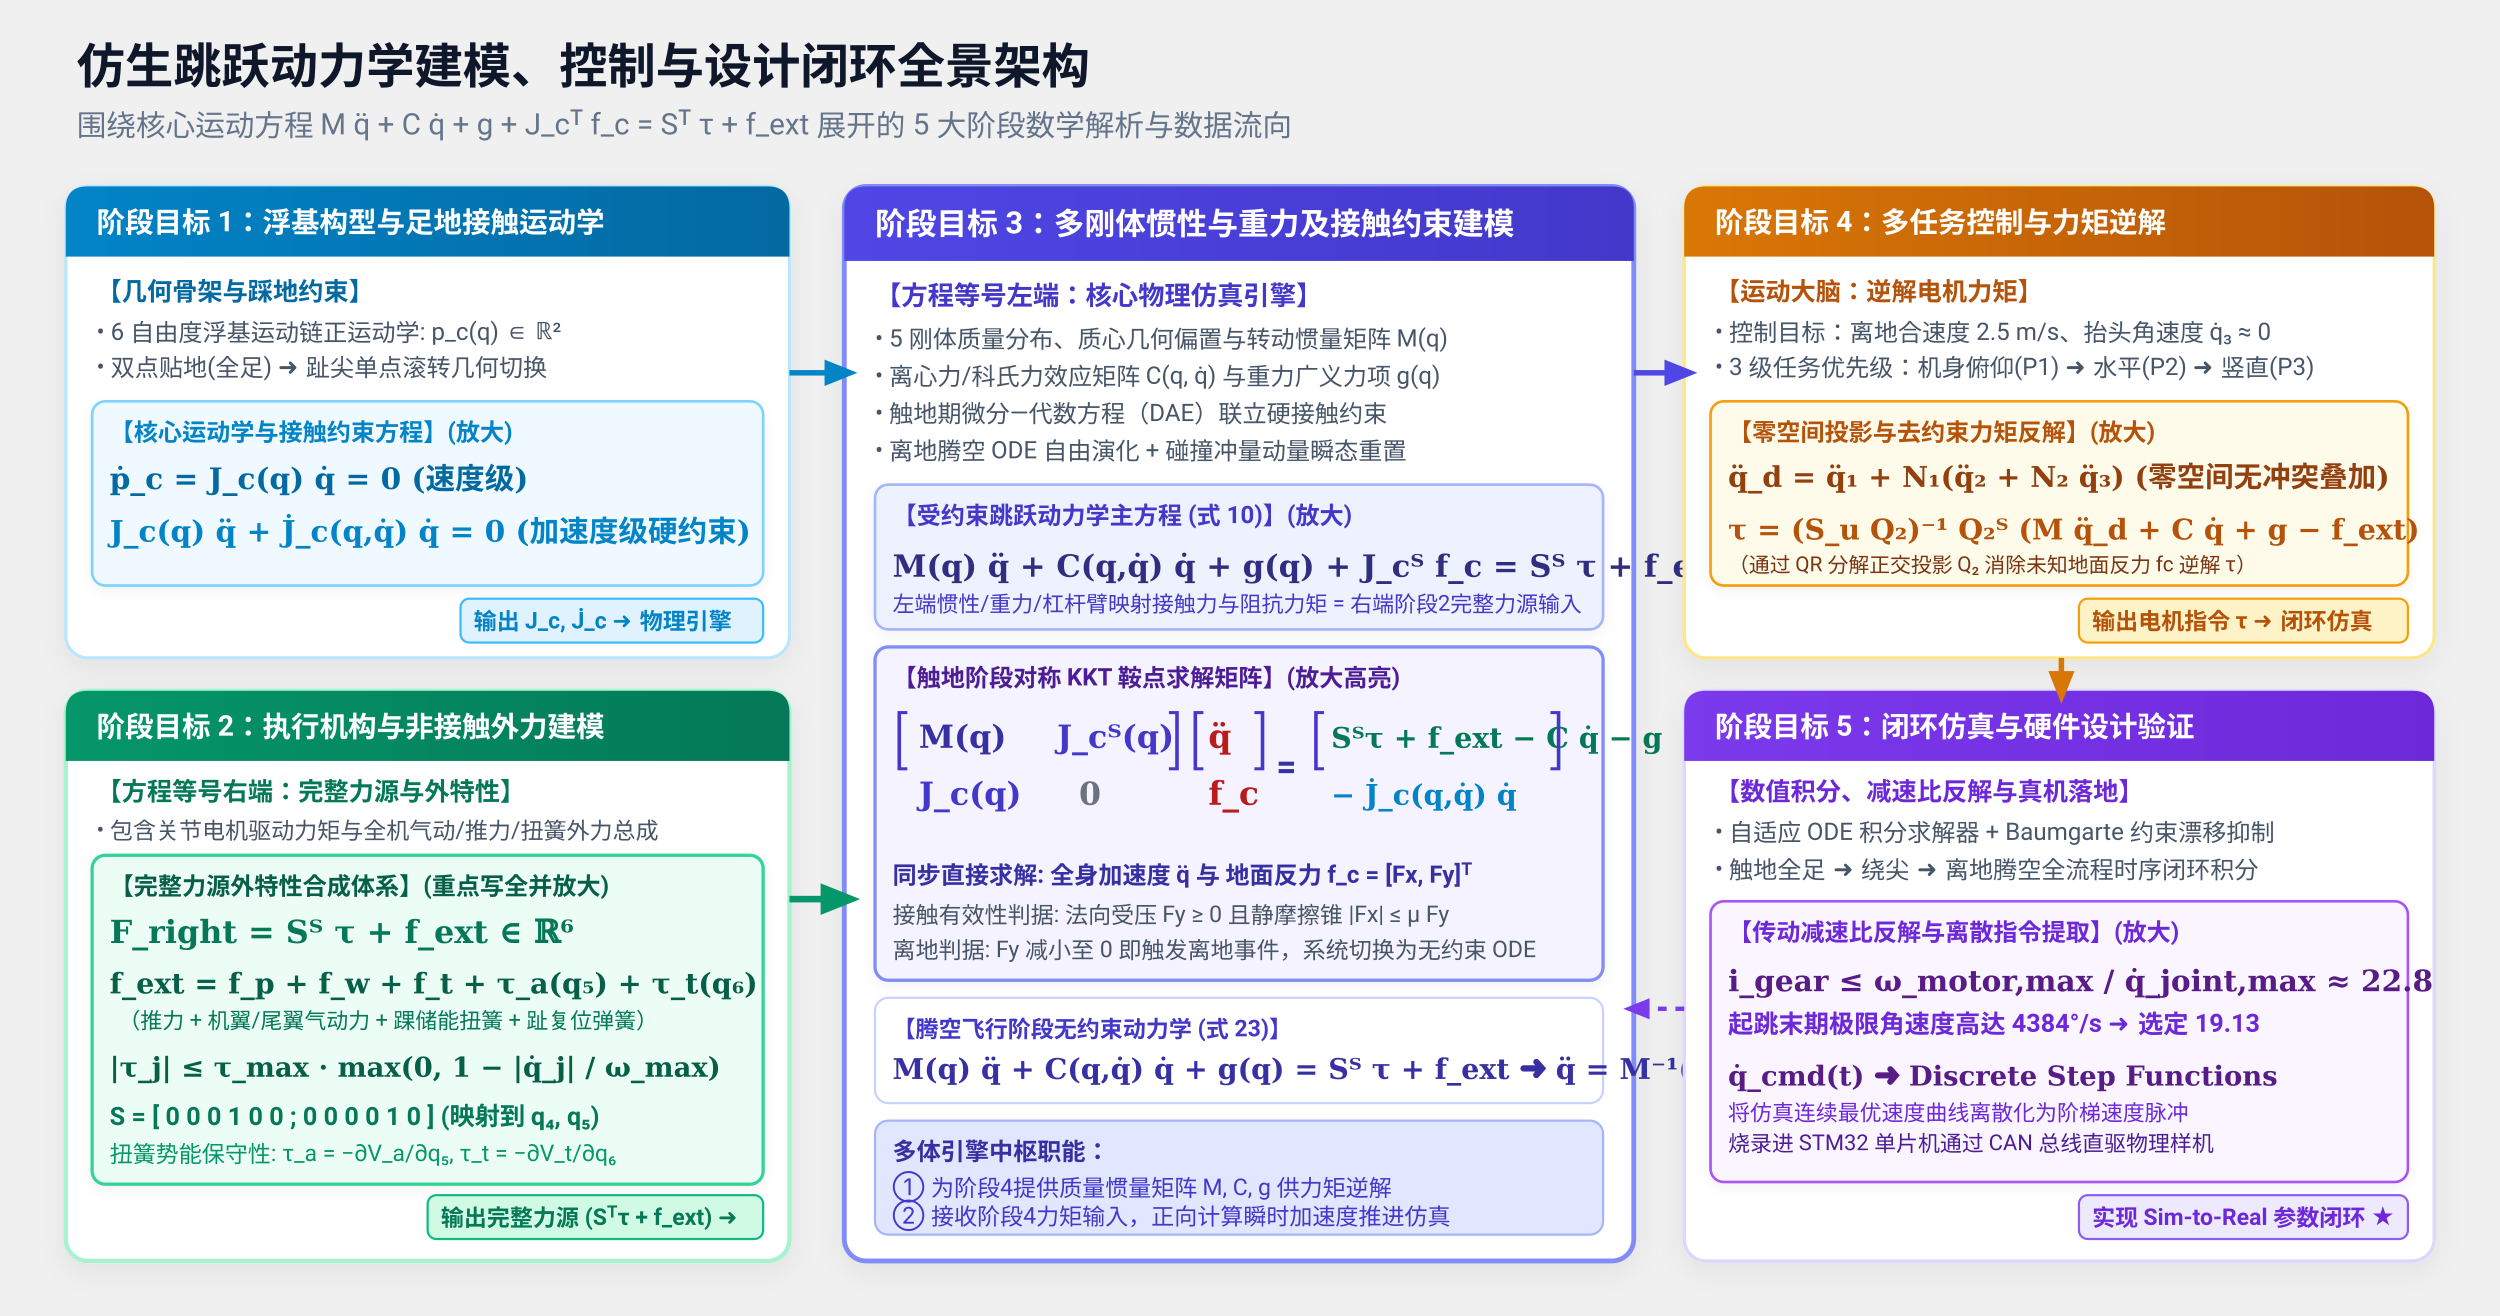
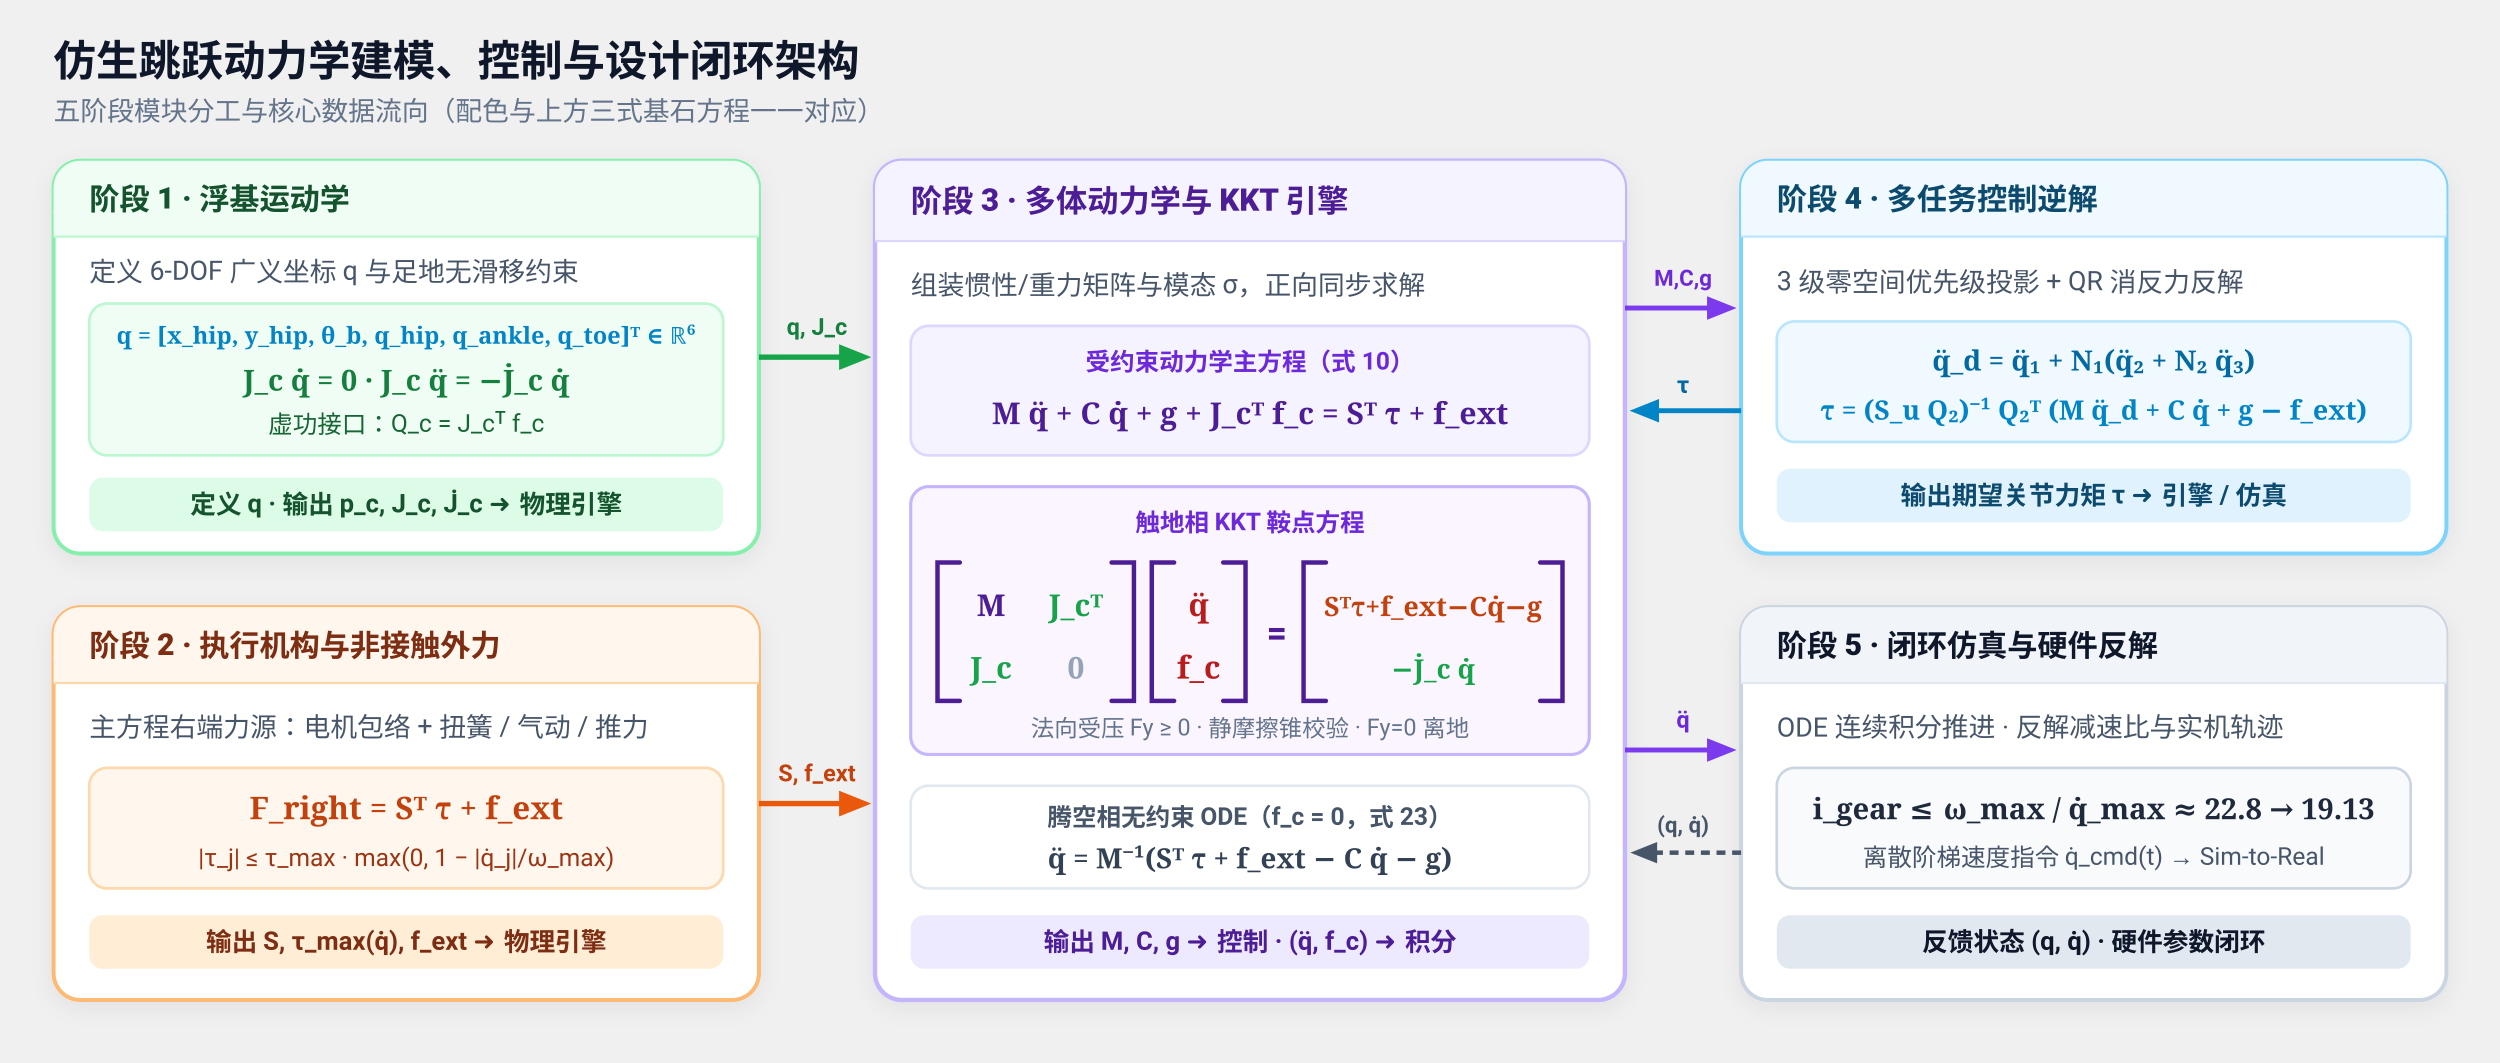
- <svg xmlns="http://www.w3.org/2000/svg" viewBox="0 0 1140 600" width="100%" height="auto" style="background:#f8fafc; font-family:-apple-system,BlinkMacSystemFont,'Segoe UI',Roboto,'Helvetica Neue',Arial,sans-serif;">
+ <svg xmlns="http://www.w3.org/2000/svg" viewBox="0 0 1120 476" width="100%" height="auto" style="background:#f8fafc; font-family:-apple-system,BlinkMacSystemFont,'Segoe UI',Roboto,'Helvetica Neue',Arial,sans-serif;">
  <defs>
-     <filter id="shadow" x="-5%" y="-5%" width="110%" height="115%" filterUnits="userSpaceOnUse">
-       <feDropShadow dx="0" dy="4" stdDeviation="6" flood-opacity="0.06" />
+     <filter id="cardShadow" x="-4%" y="-4%" width="108%" height="112%" filterUnits="userSpaceOnUse">
+       <feDropShadow dx="0" dy="3" stdDeviation="5" flood-opacity="0.06" />
    </filter>
-     <filter id="formulaShadow" x="-5%" y="-5%" width="110%" height="115%" filterUnits="userSpaceOnUse">
-       <feDropShadow dx="0" dy="2" stdDeviation="3" flood-opacity="0.05" />
-     </filter>
-     <linearGradient id="headerGrad1" x1="0" y1="0" x2="1" y2="0">
-       <stop offset="0%" stop-color="#0284c7" />
-       <stop offset="100%" stop-color="#0369a1" />
-     </linearGradient>
-     <linearGradient id="headerGrad2" x1="0" y1="0" x2="1" y2="0">
-       <stop offset="0%" stop-color="#059669" />
-       <stop offset="100%" stop-color="#047857" />
-     </linearGradient>
-     <linearGradient id="headerGrad3" x1="0" y1="0" x2="1" y2="0">
-       <stop offset="0%" stop-color="#4f46e5" />
-       <stop offset="100%" stop-color="#4338ca" />
-     </linearGradient>
-     <linearGradient id="headerGrad4" x1="0" y1="0" x2="1" y2="0">
-       <stop offset="0%" stop-color="#d97706" />
-       <stop offset="100%" stop-color="#b45309" />
-     </linearGradient>
-     <linearGradient id="headerGrad5" x1="0" y1="0" x2="1" y2="0">
-       <stop offset="0%" stop-color="#7c3aed" />
-       <stop offset="100%" stop-color="#6d28d9" />
-     </linearGradient>
-     <marker id="arrBlue" viewBox="0 0 10 10" refX="6" refY="5" markerWidth="6" markerHeight="6" orient="auto-start-reverse">
+     <marker id="arrGreen" viewBox="0 0 10 10" refX="7" refY="5" markerWidth="6" markerHeight="6" orient="auto-start-reverse">
+       <path d="M 0 1 L 10 5 L 0 9 z" fill="#16a34a" />
+     </marker>
+     <marker id="arrOrange" viewBox="0 0 10 10" refX="7" refY="5" markerWidth="6" markerHeight="6" orient="auto-start-reverse">
+       <path d="M 0 1 L 10 5 L 0 9 z" fill="#ea580c" />
+     </marker>
+     <marker id="arrPurple" viewBox="0 0 10 10" refX="7" refY="5" markerWidth="6" markerHeight="6" orient="auto-start-reverse">
+       <path d="M 0 1 L 10 5 L 0 9 z" fill="#7c3aed" />
+     </marker>
+     <marker id="arrBlue" viewBox="0 0 10 10" refX="7" refY="5" markerWidth="6" markerHeight="6" orient="auto-start-reverse">
      <path d="M 0 1 L 10 5 L 0 9 z" fill="#0284c7" />
    </marker>
-     <marker id="arrGreen" viewBox="0 0 10 10" refX="6" refY="5" markerWidth="6" markerHeight="6" orient="auto-start-reverse">
-       <path d="M 0 1 L 10 5 L 0 9 z" fill="#059669" />
-     </marker>
-     <marker id="arrIndigo" viewBox="0 0 10 10" refX="6" refY="5" markerWidth="6" markerHeight="6" orient="auto-start-reverse">
-       <path d="M 0 1 L 10 5 L 0 9 z" fill="#4f46e5" />
-     </marker>
-     <marker id="arrAmber" viewBox="0 0 10 10" refX="6" refY="5" markerWidth="6" markerHeight="6" orient="auto-start-reverse">
-       <path d="M 0 1 L 10 5 L 0 9 z" fill="#d97706" />
-     </marker>
-     <marker id="arrPurple" viewBox="0 0 10 10" refX="6" refY="5" markerWidth="6" markerHeight="6" orient="auto-start-reverse">
-       <path d="M 0 1 L 10 5 L 0 9 z" fill="#7c3aed" />
+     <marker id="arrSlate" viewBox="0 0 10 10" refX="7" refY="5" markerWidth="6" markerHeight="6" orient="auto-start-reverse">
+       <path d="M 0 1 L 10 5 L 0 9 z" fill="#475569" />
    </marker>
  </defs>
-   <text x="35" y="38" font-size="22" font-weight="700" fill="#0f172a">仿生跳跃动力学建模、控制与设计闭环全景架构</text>
-   <text x="35" y="62" font-size="13.5" fill="#64748b">围绕核心运动方程 M q̈ + C q̇ + g + J_cᵀ f_c = Sᵀ τ + f_ext 展开的 5 大阶段数学解析与数据流向</text>
-   <g transform="translate(30, 85)">
-     <rect width="330" height="215" rx="10" fill="#ffffff" stroke="#bae6fd" stroke-width="1.5" filter="url(#shadow)" />
-     <path d="M 0 10 Q 0 0 10 0 L 320 0 Q 330 0 330 10 L 330 32 L 0 32 Z" fill="url(#headerGrad1)" />
-     <text x="14" y="21" font-size="13" font-weight="700" fill="#ffffff">阶段目标 1：浮基构型与足地接触运动学</text>
-     <text x="14" y="52" font-size="11.5" font-weight="600" fill="#0369a1">【几何骨架与踩地约束】</text>
-     <text x="14" y="70" font-size="11" fill="#475569">• 6 自由度浮基运动链正运动学: p_c(q) ∈ ℝ²</text>
-     <text x="14" y="86" font-size="11" fill="#475569">• 双点贴地(全足) ➜ 趾尖单点滚转几何切换</text>
-     <rect x="12" y="98" width="306" height="84" rx="6" fill="#f0f9ff" stroke="#7dd3fc" stroke-width="1.2" filter="url(#formulaShadow)" />
-     <text x="20" y="116" font-size="11" font-weight="700" fill="#0284c7">【核心运动学与接触约束方程】(放大)</text>
-     <text x="20" y="138" font-size="13.5" font-weight="700" fill="#0369a1" font-family="'Cambria Math','STIX Two Math','DejaVu Serif',Georgia,serif">ṗ_c = J_c(q) q̇ = 0  (速度级)</text>
-     <text x="20" y="162" font-size="13.5" font-weight="700" fill="#0284c7" font-family="'Cambria Math','STIX Two Math','DejaVu Serif',Georgia,serif">J_c(q) q̈ + J̇_c(q,q̇) q̇ = 0  (加速度级硬约束)</text>
-     <rect x="180" y="188" width="138" height="20" rx="4" fill="#e0f2fe" stroke="#38bdf8" />
-     <text x="186" y="202" font-size="10.5" font-weight="700" fill="#0284c7">输出 J_c, J̇_c ➜ 物理引擎</text>
+   <text x="24" y="34" font-size="19" font-weight="800" fill="#0f172a">仿生跳跃动力学建模、控制与设计闭环架构</text>
+   <text x="24" y="54" font-size="12" fill="#64748b">五阶段模块分工与核心数据流向（配色与上方三式基石方程一一对应）</text>
+   <g transform="translate(24, 72)">
+     <rect width="316" height="176" rx="12" fill="#ffffff" stroke="#86efac" stroke-width="1.8" filter="url(#cardShadow)" />
+     <rect x="0" y="0" width="316" height="34" rx="12" fill="#f0fdf4" />
+     <rect x="0" y="22" width="316" height="12" fill="#f0fdf4" />
+     <line x1="0" y1="34" x2="316" y2="34" stroke="#bbf7d0" stroke-width="1" />
+     <text x="16" y="22" font-size="13.5" font-weight="800" fill="#14532d">阶段 1 · 浮基运动学</text>
+     <text x="16" y="54" font-size="12" fill="#475569">定义 6-DOF 广义坐标 q 与足地无滑移约束</text>
+     <rect x="16" y="64" width="284" height="68" rx="8" fill="#f0fdf4" stroke="#bbf7d0" stroke-width="1.2" />
+     <text x="158" y="82" text-anchor="middle" font-size="10.5" font-weight="700" fill="#0284c7" font-family="ui-serif, Georgia, serif">q = [x_hip, y_hip, θ_b, q_hip, q_ankle, q_toe]ᵀ ∈ ℝ⁶</text>
+     <text x="158" y="103" text-anchor="middle" font-size="13" font-weight="700" fill="#15803d" font-family="ui-serif, Georgia, serif">J_c q̇ = 0   ·   J_c q̈ = −J̇_c q̇</text>
+     <text x="158" y="122" text-anchor="middle" font-size="11" fill="#166534">虚功接口：Q_c = J_cᵀ f_c</text>
+     <rect x="16" y="142" width="284" height="24" rx="6" fill="#dcfce7" />
+     <text x="158" y="158" text-anchor="middle" font-size="11.5" font-weight="700" fill="#14532d">定义 q · 输出 p_c, J_c, J̇_c ➜ 物理引擎</text>
  </g>
-   <g transform="translate(30, 315)">
-     <rect width="330" height="260" rx="10" fill="#ffffff" stroke="#a7f3d0" stroke-width="2" filter="url(#shadow)" />
-     <path d="M 0 10 Q 0 0 10 0 L 320 0 Q 330 0 330 10 L 330 32 L 0 32 Z" fill="url(#headerGrad2)" />
-     <text x="14" y="21" font-size="13" font-weight="700" fill="#ffffff">阶段目标 2：执行机构与非接触外力建模</text>
-     <text x="14" y="50" font-size="11.5" font-weight="600" fill="#047857">【方程等号右端：完整力源与外特性】</text>
-     <text x="14" y="67" font-size="10.5" fill="#475569">• 包含关节电机驱动力矩与全机气动/推力/扭簧外力总成</text>
-     <rect x="12" y="75" width="306" height="150" rx="6" fill="#ecfdf5" stroke="#34d399" stroke-width="1.5" filter="url(#formulaShadow)" />
-     <text x="20" y="93" font-size="11" font-weight="700" fill="#065f46">【完整力源外特性合成体系】(重点写全并放大)</text>
-     <text x="20" y="115" font-size="14.5" font-weight="800" fill="#047857" font-family="'Cambria Math','STIX Two Math','DejaVu Serif',Georgia,serif">F_right = Sᵀ τ + f_ext ∈ ℝ⁶</text>
-     <text x="20" y="138" font-size="13" font-weight="700" fill="#065f46" font-family="'Cambria Math','STIX Two Math','DejaVu Serif',Georgia,serif">f_ext = f_p + f_w + f_t + τ_a(q₅) + τ_t(q₆)</text>
-     <text x="24" y="154" font-size="10" fill="#047857">（推力 + 机翼/尾翼气动力 + 踝储能扭簧 + 趾复位弹簧）</text>
-     <text x="20" y="176" font-size="12.5" font-weight="700" fill="#065f46" font-family="'Cambria Math','STIX Two Math','DejaVu Serif',Georgia,serif">|τ_j| ≤ τ_max · max(0, 1 − |q̇_j| / ω_max)</text>
-     <text x="20" y="198" font-size="11.5" font-weight="700" fill="#047857">S = [ 0 0 0 1 0 0 ; 0 0 0 0 1 0 ] (映射到 q₄, q₅)</text>
-     <text x="20" y="215" font-size="10.5" fill="#059669">扭簧势能保守性: τ_a = −∂V_a/∂q₅, τ_t = −∂V_t/∂q₆</text>
-     <rect x="165" y="230" width="153" height="20" rx="4" fill="#d1fae5" stroke="#10b981" />
-     <text x="171" y="244" font-size="10.5" font-weight="700" fill="#047857">输出完整力源 (Sᵀτ + f_ext) ➜</text>
+   <g transform="translate(24, 272)">
+     <rect width="316" height="176" rx="12" fill="#ffffff" stroke="#fdba74" stroke-width="1.8" filter="url(#cardShadow)" />
+     <rect x="0" y="0" width="316" height="34" rx="12" fill="#fff7ed" />
+     <rect x="0" y="22" width="316" height="12" fill="#fff7ed" />
+     <line x1="0" y1="34" x2="316" y2="34" stroke="#fed7aa" stroke-width="1" />
+     <text x="16" y="22" font-size="13.5" font-weight="800" fill="#7c2d12">阶段 2 · 执行机构与非接触外力</text>
+     <text x="16" y="58" font-size="12" fill="#475569">主方程右端力源：电机包络 + 扭簧 / 气动 / 推力</text>
+     <rect x="16" y="72" width="284" height="54" rx="8" fill="#fff7ed" stroke="#fed7aa" stroke-width="1.2" />
+     <text x="158" y="95" text-anchor="middle" font-size="14" font-weight="700" fill="#c2410c" font-family="ui-serif, Georgia, serif">F_right = Sᵀ τ + f_ext</text>
+     <text x="158" y="116" text-anchor="middle" font-size="11" fill="#9a3412">|τ_j| ≤ τ_max · max(0, 1 − |q̇_j|/ω_max)</text>
+     <rect x="16" y="138" width="284" height="24" rx="6" fill="#ffedd5" />
+     <text x="158" y="154" text-anchor="middle" font-size="11.5" font-weight="700" fill="#7c2d12">输出 S, τ_max(q̇), f_ext ➜ 物理引擎</text>
  </g>
-   <g transform="translate(385, 85)">
-     <rect width="360" height="490" rx="10" fill="#ffffff" stroke="#818cf8" stroke-width="2.2" filter="url(#shadow)" />
-     <path d="M 0 10 Q 0 0 10 0 L 350 0 Q 360 0 360 10 L 360 34 L 0 34 Z" fill="url(#headerGrad3)" />
-     <text x="14" y="22" font-size="14" font-weight="700" fill="#ffffff">阶段目标 3：多刚体惯性与重力及接触约束建模</text>
-     <text x="14" y="54" font-size="12" font-weight="600" fill="#4338ca">【方程等号左端：核心物理仿真引擎】</text>
-     <text x="14" y="73" font-size="11" fill="#475569">• 5 刚体质量分布、质心几何偏置与转动惯量矩阵 M(q)</text>
-     <text x="14" y="90" font-size="11" fill="#475569">• 离心力/科氏力效应矩阵 C(q, q̇) 与重力广义力项 g(q)</text>
-     <text x="14" y="107" font-size="11" fill="#475569">• 触地期微分—代数方程（DAE）联立硬接触约束</text>
-     <text x="14" y="124" font-size="11" fill="#475569">• 离地腾空 ODE 自由演化 + 碰撞冲量动量瞬态重置</text>
-     <rect x="14" y="136" width="332" height="66" rx="6" fill="#eef2ff" stroke="#a5b4fc" stroke-width="1.2" filter="url(#formulaShadow)" />
-     <text x="22" y="154" font-size="11" font-weight="700" fill="#4338ca">【受约束跳跃动力学主方程 (式 10)】(放大)</text>
-     <text x="22" y="178" font-size="14" font-weight="800" fill="#312e81" font-family="'Cambria Math','STIX Two Math','DejaVu Serif',Georgia,serif">M(q) q̈ + C(q,q̇) q̇ + g(q) + J_cᵀ f_c = Sᵀ τ + f_ext</text>
-     <text x="22" y="194" font-size="10" fill="#4338ca">左端惯性/重力/杠杆臂映射接触力与阻抗力矩 = 右端阶段2完整力源输入</text>
-     <rect x="14" y="210" width="332" height="152" rx="6" fill="#f5f3ff" stroke="#818cf8" stroke-width="1.5" filter="url(#formulaShadow)" />
-     <text x="22" y="228" font-size="11" font-weight="700" fill="#4c1d95">【触地阶段对称 KKT 鞍点求解矩阵】(放大高亮)</text>
-     <g transform="translate(22, 238)">
-       <text x="0" y="24" font-size="28" fill="#4338ca" font-weight="300">[</text>
-       <text x="12" y="18" font-size="14.5" font-weight="700" fill="#3730a3" font-family="'Cambria Math','STIX Two Math','DejaVu Serif',Georgia,serif">M(q)</text>
-       <text x="75" y="18" font-size="14.5" font-weight="700" fill="#4338ca" font-family="'Cambria Math','STIX Two Math','DejaVu Serif',Georgia,serif">J_cᵀ(q)</text>
-       <text x="12" y="44" font-size="14.5" font-weight="700" fill="#4338ca" font-family="'Cambria Math','STIX Two Math','DejaVu Serif',Georgia,serif">J_c(q)</text>
-       <text x="85" y="44" font-size="14.5" font-weight="700" fill="#6b7280" font-family="'Cambria Math','STIX Two Math','DejaVu Serif',Georgia,serif">0</text>
-       <text x="126" y="24" font-size="28" fill="#4338ca" font-weight="300">]</text>
-       <text x="135" y="24" font-size="28" fill="#4338ca" font-weight="300">[</text>
-       <text x="144" y="18" font-size="15" font-weight="800" fill="#b91c1c" font-family="'Cambria Math','STIX Two Math','DejaVu Serif',Georgia,serif">q̈</text>
-       <text x="144" y="44" font-size="15" font-weight="800" fill="#b91c1c" font-family="'Cambria Math','STIX Two Math','DejaVu Serif',Georgia,serif">f_c</text>
-       <text x="165" y="24" font-size="28" fill="#4338ca" font-weight="300">]</text>
-       <text x="175" y="32" font-size="16" font-weight="700" fill="#3730a3">=</text>
-       <text x="190" y="24" font-size="28" fill="#4338ca" font-weight="300">[</text>
-       <text x="200" y="18" font-size="13" font-weight="700" fill="#047857" font-family="'Cambria Math','STIX Two Math','DejaVu Serif',Georgia,serif">Sᵀτ + f_ext − C q̇ − g</text>
-       <text x="200" y="44" font-size="13" font-weight="700" fill="#0284c7" font-family="'Cambria Math','STIX Two Math','DejaVu Serif',Georgia,serif">− J̇_c(q,q̇) q̇</text>
-       <text x="300" y="24" font-size="28" fill="#4338ca" font-weight="300">]</text>
+   <g transform="translate(392, 72)">
+     <rect width="336" height="376" rx="12" fill="#ffffff" stroke="#c4b5fd" stroke-width="2" filter="url(#cardShadow)" />
+     <rect x="0" y="0" width="336" height="36" rx="12" fill="#f5f3ff" />
+     <rect x="0" y="24" width="336" height="12" fill="#f5f3ff" />
+     <line x1="0" y1="36" x2="336" y2="36" stroke="#ddd6fe" stroke-width="1" />
+     <text x="16" y="23" font-size="14" font-weight="800" fill="#4c1d95">阶段 3 · 多体动力学与 KKT 引擎</text>
+     <text x="16" y="60" font-size="12" fill="#475569">组装惯性/重力矩阵与模态 σ，正向同步求解</text>
+     <rect x="16" y="74" width="304" height="58" rx="8" fill="#f5f3ff" stroke="#ddd6fe" stroke-width="1.2" />
+     <text x="168" y="94" text-anchor="middle" font-size="11" font-weight="700" fill="#6d28d9">受约束动力学主方程（式 10）</text>
+     <text x="168" y="118" text-anchor="middle" font-size="13.5" font-weight="800" fill="#4c1d95" font-family="ui-serif, Georgia, serif">M q̈ + C q̇ + g + J_cᵀ f_c = Sᵀ τ + f_ext</text>
+     <rect x="16" y="146" width="304" height="120" rx="8" fill="#faf5ff" stroke="#c4b5fd" stroke-width="1.4" />
+     <text x="168" y="166" text-anchor="middle" font-size="11" font-weight="700" fill="#6d28d9">触地相 KKT 鞍点方程</text>
+     <path d="M 38 180 L 28 180 L 28 242 L 38 242" fill="none" stroke="#4c1d95" stroke-width="2" stroke-linecap="round" />
+     <path d="M 106 180 L 116 180 L 116 242 L 106 242" fill="none" stroke="#4c1d95" stroke-width="2" stroke-linecap="round" />
+     <g font-family="ui-serif, Georgia, serif" font-size="13.5" font-weight="700" text-anchor="middle">
+       <text x="52" y="204" fill="#4c1d95">M</text>
+       <text x="90" y="204" fill="#16a34a">J_cᵀ</text>
+       <text x="52" y="232" fill="#16a34a">J_c</text>
+       <text x="90" y="232" fill="#94a3b8">0</text>
    </g>
-     <text x="22" y="318" font-size="11" font-weight="600" fill="#3730a3">同步直接求解: 全身加速度 q̈  与 地面反力 f_c = [Fx, Fy]ᵀ</text>
-     <text x="22" y="336" font-size="10.5" fill="#475569">接触有效性判据: 法向受压 Fy ≥ 0 且静摩擦锥 |Fx| ≤ μ Fy</text>
-     <text x="22" y="352" font-size="10.5" fill="#475569">离地判据: Fy 减小至 0 即触发离地事件，系统切换为无约束 ODE</text>
-     <rect x="14" y="370" width="332" height="48" rx="6" fill="#ffffff" stroke="#c7d2fe" />
-     <text x="22" y="388" font-size="10.5" font-weight="700" fill="#4338ca">【腾空飞行阶段无约束动力学 (式 23)】</text>
-     <text x="22" y="407" font-size="13" font-weight="700" fill="#3730a3" font-family="'Cambria Math','STIX Two Math','DejaVu Serif',Georgia,serif">M(q) q̈ + C(q,q̇) q̇ + g(q) = Sᵀ τ + f_ext  ➜  q̈ = M⁻¹(·)</text>
-     <rect x="14" y="426" width="332" height="52" rx="6" fill="#e0e7ff" stroke="#a5b4fc" />
-     <text x="22" y="444" font-size="11" font-weight="700" fill="#3730a3">多体引擎中枢职能：</text>
-     <text x="22" y="460" font-size="10.5" fill="#4338ca">① 为阶段4提供质量惯量矩阵 M, C, g 供力矩逆解</text>
-     <text x="22" y="473" font-size="10.5" fill="#4338ca">② 接收阶段4力矩输入，正向计算瞬时加速度推进仿真</text>
+     <path d="M 134 180 L 124 180 L 124 242 L 134 242" fill="none" stroke="#4c1d95" stroke-width="2" stroke-linecap="round" />
+     <path d="M 156 180 L 166 180 L 166 242 L 156 242" fill="none" stroke="#4c1d95" stroke-width="2" stroke-linecap="round" />
+     <g font-family="ui-serif, Georgia, serif" font-size="14" font-weight="800" text-anchor="middle" fill="#b91c1c">
+       <text x="145" y="204">q̈</text>
+       <text x="145" y="232">f_c</text>
+     </g>
+     <text x="180" y="217" text-anchor="middle" font-size="16" font-weight="700" fill="#4c1d95">=</text>
+     <path d="M 202 180 L 192 180 L 192 242 L 202 242" fill="none" stroke="#4c1d95" stroke-width="2" stroke-linecap="round" />
+     <path d="M 298 180 L 308 180 L 308 242 L 298 242" fill="none" stroke="#4c1d95" stroke-width="2" stroke-linecap="round" />
+     <g font-family="ui-serif, Georgia, serif" font-size="12" font-weight="700" text-anchor="middle">
+       <text x="250" y="204" fill="#c2410c">Sᵀτ+f_ext−Cq̇−g</text>
+       <text x="250" y="232" fill="#16a34a">−J̇_c q̇</text>
+     </g>
+     <text x="168" y="258" text-anchor="middle" font-size="10.5" fill="#64748b">法向受压 Fy ≥ 0 · 静摩擦锥校验 · Fy=0 离地</text>
+     <rect x="16" y="280" width="304" height="46" rx="8" fill="#ffffff" stroke="#e2e8f0" stroke-width="1.2" />
+     <text x="168" y="298" text-anchor="middle" font-size="11" font-weight="700" fill="#475569">腾空相无约束 ODE（f_c = 0，式 23）</text>
+     <text x="168" y="317" text-anchor="middle" font-size="12.5" font-weight="700" fill="#334155" font-family="ui-serif, Georgia, serif">q̈ = M⁻¹(Sᵀ τ + f_ext − C q̇ − g)</text>
+     <rect x="16" y="338" width="304" height="24" rx="6" fill="#ede9fe" />
+     <text x="168" y="354" text-anchor="middle" font-size="11.5" font-weight="700" fill="#4c1d95">输出 M, C, g ➜ 控制 · (q̈, f_c) ➜ 积分</text>
  </g>
-   <g transform="translate(768, 85)">
-     <rect width="342" height="215" rx="10" fill="#ffffff" stroke="#fde68a" stroke-width="1.5" filter="url(#shadow)" />
-     <path d="M 0 10 Q 0 0 10 0 L 332 0 Q 342 0 342 10 L 342 32 L 0 32 Z" fill="url(#headerGrad4)" />
-     <text x="14" y="21" font-size="13" font-weight="700" fill="#ffffff">阶段目标 4：多任务控制与力矩逆解</text>
-     <text x="14" y="52" font-size="11.5" font-weight="600" fill="#b45309">【运动大脑：逆解电机力矩】</text>
-     <text x="14" y="70" font-size="11" fill="#475569">• 控制目标：离地合速度 2.5 m/s、抬头角速度 q̇₃ ≈ 0</text>
-     <text x="14" y="86" font-size="11" fill="#475569">• 3 级任务优先级：机身俯仰(P1) ➜ 水平(P2) ➜ 竖直(P3)</text>
-     <rect x="12" y="98" width="318" height="84" rx="6" fill="#fffbeb" stroke="#f59e0b" stroke-width="1.2" filter="url(#formulaShadow)" />
-     <text x="20" y="116" font-size="11" font-weight="700" fill="#b45309">【零空间投影与去约束力矩反解】(放大)</text>
-     <text x="20" y="137" font-size="13" font-weight="700" fill="#92400e" font-family="'Cambria Math','STIX Two Math','DejaVu Serif',Georgia,serif">q̈_d = q̈₁ + N₁(q̈₂ + N₂ q̈₃)  (零空间无冲突叠加)</text>
-     <text x="20" y="161" font-size="13" font-weight="700" fill="#b45309" font-family="'Cambria Math','STIX Two Math','DejaVu Serif',Georgia,serif">τ = (S_u Q₂)⁻¹ Q₂ᵀ (M q̈_d + C q̇ + g − f_ext)</text>
-     <text x="20" y="176" font-size="9.5" fill="#78350f">（通过 QR 分解正交投影 Q₂ 消除未知地面反力 fc 逆解 τ）</text>
-     <rect x="180" y="188" width="150" height="20" rx="4" fill="#fef3c7" stroke="#f59e0b" />
-     <text x="186" y="202" font-size="10.5" font-weight="700" fill="#b45309">输出电机指令 τ ➜ 闭环仿真</text>
+   <g transform="translate(780, 72)">
+     <rect width="316" height="176" rx="12" fill="#ffffff" stroke="#7dd3fc" stroke-width="1.8" filter="url(#cardShadow)" />
+     <rect x="0" y="0" width="316" height="34" rx="12" fill="#f0f9ff" />
+     <rect x="0" y="22" width="316" height="12" fill="#f0f9ff" />
+     <line x1="0" y1="34" x2="316" y2="34" stroke="#bae6fd" stroke-width="1" />
+     <text x="16" y="22" font-size="13.5" font-weight="800" fill="#0c4a6e">阶段 4 · 多任务控制逆解</text>
+     <text x="16" y="58" font-size="12" fill="#475569">3 级零空间优先级投影 + QR 消反力反解</text>
+     <rect x="16" y="72" width="284" height="54" rx="8" fill="#f0f9ff" stroke="#bae6fd" stroke-width="1.2" />
+     <text x="158" y="94" text-anchor="middle" font-size="12.5" font-weight="700" fill="#0369a1" font-family="ui-serif, Georgia, serif">q̈_d = q̈₁ + N₁(q̈₂ + N₂ q̈₃)</text>
+     <text x="158" y="116" text-anchor="middle" font-size="12" font-weight="700" fill="#0284c7" font-family="ui-serif, Georgia, serif">τ = (S_u Q₂)⁻¹ Q₂ᵀ (M q̈_d + C q̇ + g − f_ext)</text>
+     <rect x="16" y="138" width="284" height="24" rx="6" fill="#e0f2fe" />
+     <text x="158" y="154" text-anchor="middle" font-size="11.5" font-weight="700" fill="#0c4a6e">输出期望关节力矩 τ ➜ 引擎 / 仿真</text>
  </g>
-   <g transform="translate(768, 315)">
-     <rect width="342" height="260" rx="10" fill="#ffffff" stroke="#ddd6fe" stroke-width="1.5" filter="url(#shadow)" />
-     <path d="M 0 10 Q 0 0 10 0 L 332 0 Q 342 0 342 10 L 342 32 L 0 32 Z" fill="url(#headerGrad5)" />
-     <text x="14" y="21" font-size="13" font-weight="700" fill="#ffffff">阶段目标 5：闭环仿真与硬件设计验证</text>
-     <text x="14" y="50" font-size="11.5" font-weight="600" fill="#6d28d9">【数值积分、减速比反解与真机落地】</text>
-     <text x="14" y="68" font-size="11" fill="#475569">• 自适应 ODE 积分求解器 + Baumgarte 约束漂移抑制</text>
-     <text x="14" y="85" font-size="11" fill="#475569">• 触地全足 ➜ 绕尖 ➜ 离地腾空全流程时序闭环积分</text>
-     <rect x="12" y="96" width="318" height="128" rx="6" fill="#faf5ff" stroke="#a855f7" stroke-width="1.2" filter="url(#formulaShadow)" />
-     <text x="20" y="114" font-size="11" font-weight="700" fill="#6d28d9">【传动减速比反解与离散指令提取】(放大)</text>
-     <text x="20" y="137" font-size="13.5" font-weight="800" fill="#581c87" font-family="'Cambria Math','STIX Two Math','DejaVu Serif',Georgia,serif">i_gear ≤ ω_motor,max / q̇_joint,max ≈ 22.8</text>
-     <text x="20" y="156" font-size="11.5" font-weight="600" fill="#6d28d9">起跳末期极限角速度高达 4384°/s ➜ 选定 19.13</text>
-     <text x="20" y="180" font-size="12.5" font-weight="700" fill="#581c87" font-family="'Cambria Math','STIX Two Math','DejaVu Serif',Georgia,serif">q̇_cmd(t) ➜ Discrete Step Functions</text>
-     <text x="20" y="196" font-size="10" fill="#6d28d9">将仿真连续最优速度曲线离散化为阶梯速度脉冲</text>
-     <text x="20" y="210" font-size="10" fill="#4c1d95">烧录进 STM32 单片机通过 CAN 总线直驱物理样机</text>
-     <rect x="180" y="230" width="150" height="20" rx="4" fill="#ede9fe" stroke="#8b5cf6" />
-     <text x="186" y="244" font-size="10.5" font-weight="700" fill="#6d28d9">实现 Sim-to-Real 参数闭环 ★</text>
+   <g transform="translate(780, 272)">
+     <rect width="316" height="176" rx="12" fill="#ffffff" stroke="#cbd5e1" stroke-width="1.8" filter="url(#cardShadow)" />
+     <rect x="0" y="0" width="316" height="34" rx="12" fill="#f1f5f9" />
+     <rect x="0" y="22" width="316" height="12" fill="#f1f5f9" />
+     <line x1="0" y1="34" x2="316" y2="34" stroke="#e2e8f0" stroke-width="1" />
+     <text x="16" y="22" font-size="13.5" font-weight="800" fill="#0f172a">阶段 5 · 闭环仿真与硬件反解</text>
+     <text x="16" y="58" font-size="12" fill="#475569">ODE 连续积分推进 · 反解减速比与实机轨迹</text>
+     <rect x="16" y="72" width="284" height="54" rx="8" fill="#f8fafc" stroke="#cbd5e1" stroke-width="1.2" />
+     <text x="158" y="95" text-anchor="middle" font-size="13" font-weight="700" fill="#1e293b" font-family="ui-serif, Georgia, serif">i_gear ≤ ω_max / q̇_max ≈ 22.8 → 19.13</text>
+     <text x="158" y="116" text-anchor="middle" font-size="11" fill="#475569">离散阶梯速度指令 q̇_cmd(t) → Sim-to-Real</text>
+     <rect x="16" y="138" width="284" height="24" rx="6" fill="#e2e8f0" />
+     <text x="158" y="154" text-anchor="middle" font-size="11.5" font-weight="700" fill="#0f172a">反馈状态 (q, q̇) · 硬件参数闭环</text>
  </g>
-   <path d="M 360 170 L 385 170" fill="none" stroke="#0284c7" stroke-width="2.5" marker-end="url(#arrBlue)" />
-   <path d="M 360 410 L 385 410" fill="none" stroke="#059669" stroke-width="3" marker-end="url(#arrGreen)" />
-   <path d="M 745 170 L 768 170" fill="none" stroke="#4f46e5" stroke-width="2.5" marker-end="url(#arrIndigo)" />
-   <path d="M 940 300 L 940 315" fill="none" stroke="#d97706" stroke-width="2.5" marker-end="url(#arrAmber)" />
-   <path d="M 768 460 L 745 460" fill="none" stroke="#7c3aed" stroke-width="2" stroke-dasharray="4,4" marker-end="url(#arrPurple)" />
+   <line x1="340" y1="160" x2="386" y2="160" stroke="#16a34a" stroke-width="2.4" marker-end="url(#arrGreen)" />
+   <text x="366" y="150" text-anchor="middle" font-size="10.5" font-weight="700" fill="#15803d">q, J_c</text>
+   <line x1="340" y1="360" x2="386" y2="360" stroke="#ea580c" stroke-width="2.4" marker-end="url(#arrOrange)" />
+   <text x="366" y="350" text-anchor="middle" font-size="10.5" font-weight="700" fill="#c2410c">S, f_ext</text>
+   <line x1="728" y1="138" x2="774" y2="138" stroke="#7c3aed" stroke-width="2.2" marker-end="url(#arrPurple)" />
+   <text x="754" y="128" text-anchor="middle" font-size="10" font-weight="700" fill="#6d28d9">M,C,g</text>
+   <line x1="780" y1="184" x2="734" y2="184" stroke="#0284c7" stroke-width="2.2" marker-end="url(#arrBlue)" />
+   <text x="754" y="176" text-anchor="middle" font-size="10.5" font-weight="700" fill="#0369a1">τ</text>
+   <line x1="728" y1="336" x2="774" y2="336" stroke="#7c3aed" stroke-width="2.2" marker-end="url(#arrPurple)" />
+   <text x="754" y="326" text-anchor="middle" font-size="10.5" font-weight="700" fill="#6d28d9">q̈</text>
+   <line x1="780" y1="382" x2="734" y2="382" stroke="#475569" stroke-width="2" stroke-dasharray="4,3" marker-end="url(#arrSlate)" />
+   <text x="754" y="373" text-anchor="middle" font-size="10" font-weight="700" fill="#475569">(q, q̇)</text>
</svg>
